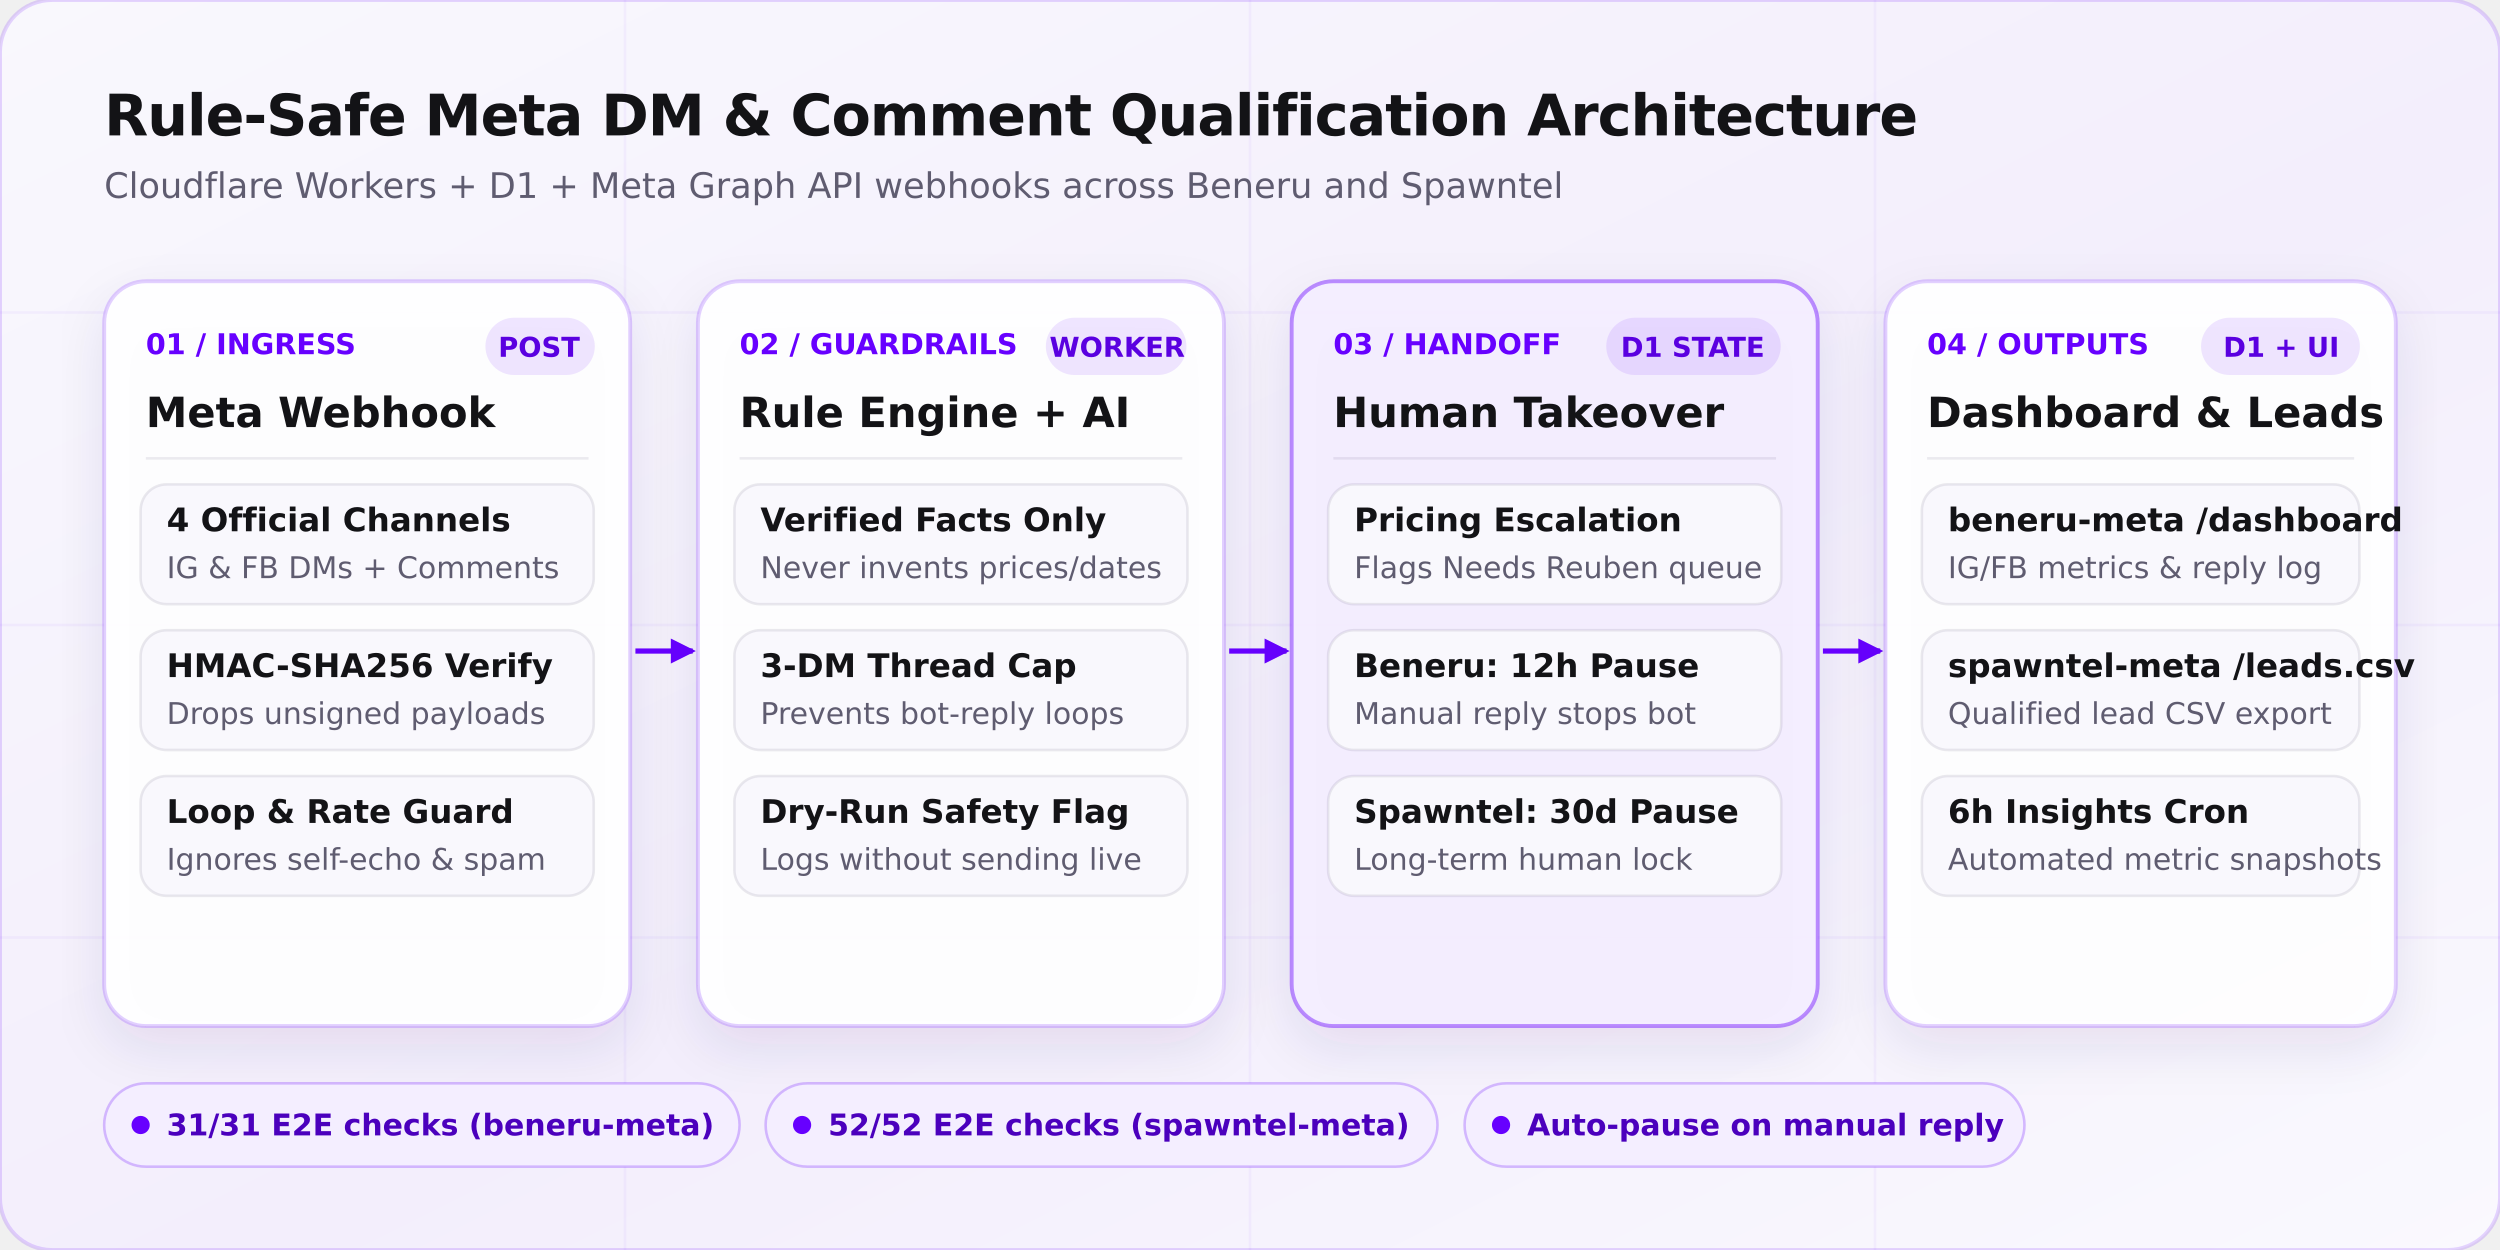
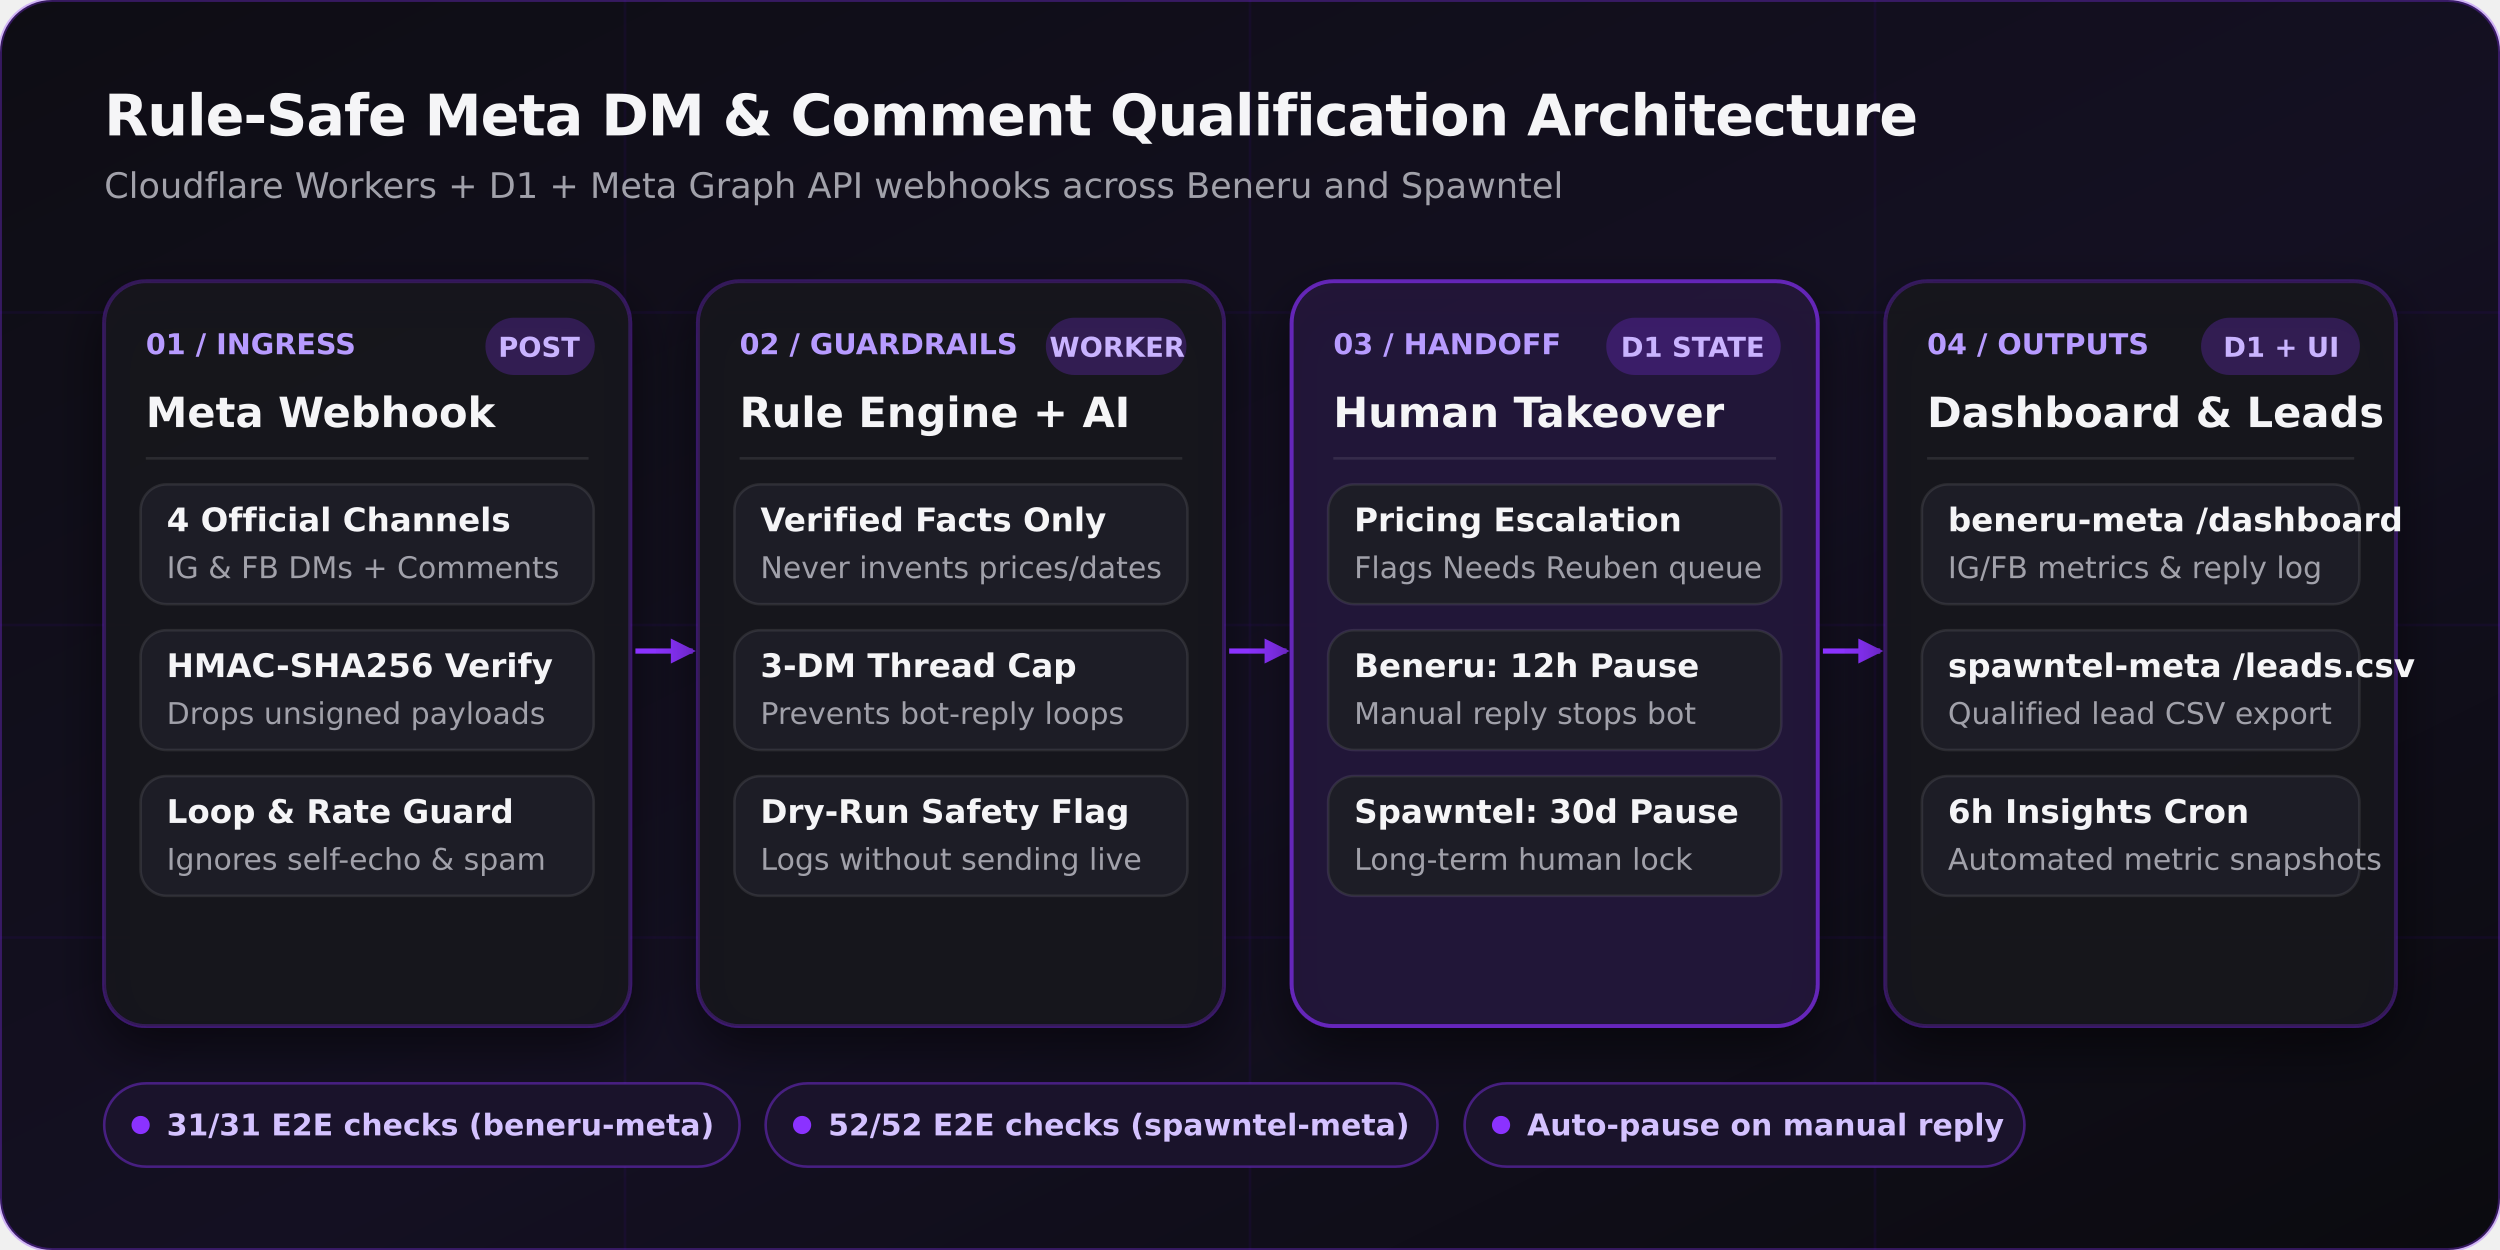
<svg xmlns="http://www.w3.org/2000/svg" viewBox="0 0 960 480" width="960" height="480" role="img" aria-label="Rule-Safe Meta DM &amp; Comment Qualification Architecture">
  <defs>
    <linearGradient id="bgGrad" x1="0" y1="0" x2="1" y2="1">
-       <stop offset="0%" stop-color="#F9F8FD" />
-       <stop offset="55%" stop-color="#F3EEFC" />
-       <stop offset="100%" stop-color="#FAF9FE" />
+       <stop offset="0%" stop-color="#0E0D14" />
+       <stop offset="55%" stop-color="#141022" />
+       <stop offset="100%" stop-color="#0B0B0F" />
    </linearGradient>
    <filter id="cardShadow" x="-8%" y="-8%" width="116%" height="124%">
-       <feDropShadow dx="0" dy="8" stdDeviation="10" flood-color="#2E106C" flood-opacity="0.10" />
+       <feDropShadow dx="0" dy="8" stdDeviation="10" flood-color="#000000" flood-opacity="0.55" />
    </filter>
    <marker id="arrow" viewBox="0 0 10 10" refX="8" refY="5" markerWidth="6" markerHeight="6" orient="auto-start-reverse">
-       <path d="M 1 1 L 9 5 L 1 9 z" fill="#6700FF" />
+       <path d="M 1 1 L 9 5 L 1 9 z" fill="#8B32FF" />
    </marker>
  </defs>
-   <rect width="960" height="480" rx="20" fill="url(#bgGrad)" stroke="#6700FF" stroke-opacity="0.16" stroke-width="1.5" />
-   <g opacity="0.28" stroke="#6700FF" stroke-opacity="0.14" stroke-width="1">
+   <rect width="960" height="480" rx="20" fill="url(#bgGrad)" stroke="#8B32FF" stroke-opacity="0.32" stroke-width="1.5" />
+   <g opacity="0.28" stroke="#6700FF" stroke-opacity="0.22" stroke-width="1">
    <line x1="0" y1="120" x2="960" y2="120" />
    <line x1="0" y1="240" x2="960" y2="240" />
    <line x1="0" y1="360" x2="960" y2="360" />
    <line x1="240" y1="0" x2="240" y2="480" />
    <line x1="480" y1="0" x2="480" y2="480" />
    <line x1="720" y1="0" x2="720" y2="480" />
  </g>
-   <text x="40" y="52" font-family="'Poppins', 'General Sans', 'DM Sans', ui-sans-serif, system-ui, -apple-system, 'Segoe UI', 'DejaVu Sans', sans-serif" font-size="22" font-weight="750" letter-spacing="-0.4" fill="#131316">Rule-Safe Meta DM &amp; Comment Qualification Architecture</text>
-   <text x="40" y="76" font-family="'Poppins', 'General Sans', 'DM Sans', ui-sans-serif, system-ui, -apple-system, 'Segoe UI', 'DejaVu Sans', sans-serif" font-size="13.5" font-weight="500" fill="#5F5C70">Cloudflare Workers + D1 + Meta Graph API webhooks across Beneru and Spawntel</text>
+   <text x="40" y="52" font-family="'Poppins', 'General Sans', 'DM Sans', ui-sans-serif, system-ui, -apple-system, 'Segoe UI', 'DejaVu Sans', sans-serif" font-size="22" font-weight="750" letter-spacing="-0.4" fill="#F5F5F7">Rule-Safe Meta DM &amp; Comment Qualification Architecture</text>
+   <text x="40" y="76" font-family="'Poppins', 'General Sans', 'DM Sans', ui-sans-serif, system-ui, -apple-system, 'Segoe UI', 'DejaVu Sans', sans-serif" font-size="13.5" font-weight="500" fill="#A1A1AA">Cloudflare Workers + D1 + Meta Graph API webhooks across Beneru and Spawntel</text>
  <g filter="url(#cardShadow)">
-     <rect x="40" y="108" width="202" height="286" rx="16" fill="#FFFFFF" fill-opacity="0.92" stroke="#6700FF" stroke-opacity="0.18" stroke-width="1.5" />
+     <rect x="40" y="108" width="202" height="286" rx="16" fill="#15151C" fill-opacity="0.96" stroke="#8B32FF" stroke-opacity="0.26" stroke-width="1.5" />
  </g>
-   <text x="56" y="136" font-family="'General Sans', 'DM Sans', ui-sans-serif, system-ui, -apple-system, 'Segoe UI', 'DejaVu Sans', sans-serif" font-size="11" font-weight="700" fill="#6700FF">01 / INGRESS</text>
-   <rect x="186.4" y="122" width="42" height="22" rx="11" fill="#6700FF" fill-opacity="0.10" />
-   <text x="207" y="137" text-anchor="middle" font-family="'General Sans', 'DM Sans', ui-sans-serif, system-ui, -apple-system, 'Segoe UI', 'DejaVu Sans', sans-serif" font-size="10.5" font-weight="700" fill="#5A00E0">POST</text>
-   <text x="56" y="164" font-family="'Poppins', 'General Sans', 'DM Sans', ui-sans-serif, system-ui, -apple-system, 'Segoe UI', 'DejaVu Sans', sans-serif" font-size="16" font-weight="750" fill="#131316">Meta Webhook</text>
-   <line x1="56" y1="176" x2="226" y2="176" stroke="#221844" stroke-opacity="0.08" stroke-width="1" />
-   <rect x="54" y="186" width="174" height="46" rx="10" fill="#F9F8FD" stroke="#221844" stroke-opacity="0.09" stroke-width="1" />
-   <text x="64" y="204" font-family="'Poppins', 'General Sans', 'DM Sans', ui-sans-serif, system-ui, -apple-system, 'Segoe UI', 'DejaVu Sans', sans-serif" font-size="12.5" font-weight="700" fill="#131316">4 Official Channels</text>
-   <text x="64" y="222" font-family="'Poppins', 'General Sans', 'DM Sans', ui-sans-serif, system-ui, -apple-system, 'Segoe UI', 'DejaVu Sans', sans-serif" font-size="11.5" font-weight="400" fill="#5F5C70">IG &amp; FB DMs + Comments</text>
-   <rect x="54" y="242" width="174" height="46" rx="10" fill="#F9F8FD" stroke="#221844" stroke-opacity="0.09" stroke-width="1" />
-   <text x="64" y="260" font-family="'Poppins', 'General Sans', 'DM Sans', ui-sans-serif, system-ui, -apple-system, 'Segoe UI', 'DejaVu Sans', sans-serif" font-size="12.5" font-weight="700" fill="#131316">HMAC-SHA256 Verify</text>
-   <text x="64" y="278" font-family="'Poppins', 'General Sans', 'DM Sans', ui-sans-serif, system-ui, -apple-system, 'Segoe UI', 'DejaVu Sans', sans-serif" font-size="11.5" font-weight="400" fill="#5F5C70">Drops unsigned payloads</text>
-   <rect x="54" y="298" width="174" height="46" rx="10" fill="#F9F8FD" stroke="#221844" stroke-opacity="0.09" stroke-width="1" />
-   <text x="64" y="316" font-family="'Poppins', 'General Sans', 'DM Sans', ui-sans-serif, system-ui, -apple-system, 'Segoe UI', 'DejaVu Sans', sans-serif" font-size="12.5" font-weight="700" fill="#131316">Loop &amp; Rate Guard</text>
-   <text x="64" y="334" font-family="'Poppins', 'General Sans', 'DM Sans', ui-sans-serif, system-ui, -apple-system, 'Segoe UI', 'DejaVu Sans', sans-serif" font-size="11.5" font-weight="400" fill="#5F5C70">Ignores self-echo &amp; spam</text>
-   <line x1="244" y1="250" x2="266" y2="250" stroke="#6700FF" stroke-width="2" marker-end="url(#arrow)" />
+   <text x="56" y="136" font-family="'General Sans', 'DM Sans', ui-sans-serif, system-ui, -apple-system, 'Segoe UI', 'DejaVu Sans', sans-serif" font-size="11" font-weight="700" fill="#B79BFF">01 / INGRESS</text>
+   <rect x="186.4" y="122" width="42" height="22" rx="11" fill="#8B32FF" fill-opacity="0.24" />
+   <text x="207" y="137" text-anchor="middle" font-family="'General Sans', 'DM Sans', ui-sans-serif, system-ui, -apple-system, 'Segoe UI', 'DejaVu Sans', sans-serif" font-size="10.5" font-weight="700" fill="#C9B3FF">POST</text>
+   <text x="56" y="164" font-family="'Poppins', 'General Sans', 'DM Sans', ui-sans-serif, system-ui, -apple-system, 'Segoe UI', 'DejaVu Sans', sans-serif" font-size="16" font-weight="750" fill="#F5F5F7">Meta Webhook</text>
+   <line x1="56" y1="176" x2="226" y2="176" stroke="#FFFFFF" stroke-opacity="0.09" stroke-width="1" />
+   <rect x="54" y="186" width="174" height="46" rx="10" fill="#1D1D26" stroke="#FFFFFF" stroke-opacity="0.09" stroke-width="1" />
+   <text x="64" y="204" font-family="'Poppins', 'General Sans', 'DM Sans', ui-sans-serif, system-ui, -apple-system, 'Segoe UI', 'DejaVu Sans', sans-serif" font-size="12.5" font-weight="700" fill="#F5F5F7">4 Official Channels</text>
+   <text x="64" y="222" font-family="'Poppins', 'General Sans', 'DM Sans', ui-sans-serif, system-ui, -apple-system, 'Segoe UI', 'DejaVu Sans', sans-serif" font-size="11.5" font-weight="400" fill="#A1A1AA">IG &amp; FB DMs + Comments</text>
+   <rect x="54" y="242" width="174" height="46" rx="10" fill="#1D1D26" stroke="#FFFFFF" stroke-opacity="0.09" stroke-width="1" />
+   <text x="64" y="260" font-family="'Poppins', 'General Sans', 'DM Sans', ui-sans-serif, system-ui, -apple-system, 'Segoe UI', 'DejaVu Sans', sans-serif" font-size="12.5" font-weight="700" fill="#F5F5F7">HMAC-SHA256 Verify</text>
+   <text x="64" y="278" font-family="'Poppins', 'General Sans', 'DM Sans', ui-sans-serif, system-ui, -apple-system, 'Segoe UI', 'DejaVu Sans', sans-serif" font-size="11.5" font-weight="400" fill="#A1A1AA">Drops unsigned payloads</text>
+   <rect x="54" y="298" width="174" height="46" rx="10" fill="#1D1D26" stroke="#FFFFFF" stroke-opacity="0.09" stroke-width="1" />
+   <text x="64" y="316" font-family="'Poppins', 'General Sans', 'DM Sans', ui-sans-serif, system-ui, -apple-system, 'Segoe UI', 'DejaVu Sans', sans-serif" font-size="12.5" font-weight="700" fill="#F5F5F7">Loop &amp; Rate Guard</text>
+   <text x="64" y="334" font-family="'Poppins', 'General Sans', 'DM Sans', ui-sans-serif, system-ui, -apple-system, 'Segoe UI', 'DejaVu Sans', sans-serif" font-size="11.5" font-weight="400" fill="#A1A1AA">Ignores self-echo &amp; spam</text>
+   <line x1="244" y1="250" x2="266" y2="250" stroke="#8B32FF" stroke-width="2" marker-end="url(#arrow)" />
  <g filter="url(#cardShadow)">
-     <rect x="268" y="108" width="202" height="286" rx="16" fill="#FFFFFF" fill-opacity="0.92" stroke="#6700FF" stroke-opacity="0.18" stroke-width="1.5" />
+     <rect x="268" y="108" width="202" height="286" rx="16" fill="#15151C" fill-opacity="0.96" stroke="#8B32FF" stroke-opacity="0.26" stroke-width="1.5" />
  </g>
-   <text x="284" y="136" font-family="'General Sans', 'DM Sans', ui-sans-serif, system-ui, -apple-system, 'Segoe UI', 'DejaVu Sans', sans-serif" font-size="11" font-weight="700" fill="#6700FF">02 / GUARDRAILS</text>
-   <rect x="401.6" y="122" width="54" height="22" rx="11" fill="#6700FF" fill-opacity="0.10" />
-   <text x="429" y="137" text-anchor="middle" font-family="'General Sans', 'DM Sans', ui-sans-serif, system-ui, -apple-system, 'Segoe UI', 'DejaVu Sans', sans-serif" font-size="10.5" font-weight="700" fill="#5A00E0">WORKER</text>
-   <text x="284" y="164" font-family="'Poppins', 'General Sans', 'DM Sans', ui-sans-serif, system-ui, -apple-system, 'Segoe UI', 'DejaVu Sans', sans-serif" font-size="16" font-weight="750" fill="#131316">Rule Engine + AI</text>
-   <line x1="284" y1="176" x2="454" y2="176" stroke="#221844" stroke-opacity="0.08" stroke-width="1" />
-   <rect x="282" y="186" width="174" height="46" rx="10" fill="#F9F8FD" stroke="#221844" stroke-opacity="0.09" stroke-width="1" />
-   <text x="292" y="204" font-family="'Poppins', 'General Sans', 'DM Sans', ui-sans-serif, system-ui, -apple-system, 'Segoe UI', 'DejaVu Sans', sans-serif" font-size="12.5" font-weight="700" fill="#131316">Verified Facts Only</text>
-   <text x="292" y="222" font-family="'Poppins', 'General Sans', 'DM Sans', ui-sans-serif, system-ui, -apple-system, 'Segoe UI', 'DejaVu Sans', sans-serif" font-size="11.5" font-weight="400" fill="#5F5C70">Never invents prices/dates</text>
-   <rect x="282" y="242" width="174" height="46" rx="10" fill="#F9F8FD" stroke="#221844" stroke-opacity="0.09" stroke-width="1" />
-   <text x="292" y="260" font-family="'Poppins', 'General Sans', 'DM Sans', ui-sans-serif, system-ui, -apple-system, 'Segoe UI', 'DejaVu Sans', sans-serif" font-size="12.5" font-weight="700" fill="#131316">3-DM Thread Cap</text>
-   <text x="292" y="278" font-family="'Poppins', 'General Sans', 'DM Sans', ui-sans-serif, system-ui, -apple-system, 'Segoe UI', 'DejaVu Sans', sans-serif" font-size="11.5" font-weight="400" fill="#5F5C70">Prevents bot-reply loops</text>
-   <rect x="282" y="298" width="174" height="46" rx="10" fill="#F9F8FD" stroke="#221844" stroke-opacity="0.09" stroke-width="1" />
-   <text x="292" y="316" font-family="'Poppins', 'General Sans', 'DM Sans', ui-sans-serif, system-ui, -apple-system, 'Segoe UI', 'DejaVu Sans', sans-serif" font-size="12.5" font-weight="700" fill="#131316">Dry-Run Safety Flag</text>
-   <text x="292" y="334" font-family="'Poppins', 'General Sans', 'DM Sans', ui-sans-serif, system-ui, -apple-system, 'Segoe UI', 'DejaVu Sans', sans-serif" font-size="11.5" font-weight="400" fill="#5F5C70">Logs without sending live</text>
-   <line x1="472" y1="250" x2="494" y2="250" stroke="#6700FF" stroke-width="2" marker-end="url(#arrow)" />
+   <text x="284" y="136" font-family="'General Sans', 'DM Sans', ui-sans-serif, system-ui, -apple-system, 'Segoe UI', 'DejaVu Sans', sans-serif" font-size="11" font-weight="700" fill="#B79BFF">02 / GUARDRAILS</text>
+   <rect x="401.6" y="122" width="54" height="22" rx="11" fill="#8B32FF" fill-opacity="0.24" />
+   <text x="429" y="137" text-anchor="middle" font-family="'General Sans', 'DM Sans', ui-sans-serif, system-ui, -apple-system, 'Segoe UI', 'DejaVu Sans', sans-serif" font-size="10.5" font-weight="700" fill="#C9B3FF">WORKER</text>
+   <text x="284" y="164" font-family="'Poppins', 'General Sans', 'DM Sans', ui-sans-serif, system-ui, -apple-system, 'Segoe UI', 'DejaVu Sans', sans-serif" font-size="16" font-weight="750" fill="#F5F5F7">Rule Engine + AI</text>
+   <line x1="284" y1="176" x2="454" y2="176" stroke="#FFFFFF" stroke-opacity="0.09" stroke-width="1" />
+   <rect x="282" y="186" width="174" height="46" rx="10" fill="#1D1D26" stroke="#FFFFFF" stroke-opacity="0.09" stroke-width="1" />
+   <text x="292" y="204" font-family="'Poppins', 'General Sans', 'DM Sans', ui-sans-serif, system-ui, -apple-system, 'Segoe UI', 'DejaVu Sans', sans-serif" font-size="12.5" font-weight="700" fill="#F5F5F7">Verified Facts Only</text>
+   <text x="292" y="222" font-family="'Poppins', 'General Sans', 'DM Sans', ui-sans-serif, system-ui, -apple-system, 'Segoe UI', 'DejaVu Sans', sans-serif" font-size="11.5" font-weight="400" fill="#A1A1AA">Never invents prices/dates</text>
+   <rect x="282" y="242" width="174" height="46" rx="10" fill="#1D1D26" stroke="#FFFFFF" stroke-opacity="0.09" stroke-width="1" />
+   <text x="292" y="260" font-family="'Poppins', 'General Sans', 'DM Sans', ui-sans-serif, system-ui, -apple-system, 'Segoe UI', 'DejaVu Sans', sans-serif" font-size="12.5" font-weight="700" fill="#F5F5F7">3-DM Thread Cap</text>
+   <text x="292" y="278" font-family="'Poppins', 'General Sans', 'DM Sans', ui-sans-serif, system-ui, -apple-system, 'Segoe UI', 'DejaVu Sans', sans-serif" font-size="11.5" font-weight="400" fill="#A1A1AA">Prevents bot-reply loops</text>
+   <rect x="282" y="298" width="174" height="46" rx="10" fill="#1D1D26" stroke="#FFFFFF" stroke-opacity="0.09" stroke-width="1" />
+   <text x="292" y="316" font-family="'Poppins', 'General Sans', 'DM Sans', ui-sans-serif, system-ui, -apple-system, 'Segoe UI', 'DejaVu Sans', sans-serif" font-size="12.5" font-weight="700" fill="#F5F5F7">Dry-Run Safety Flag</text>
+   <text x="292" y="334" font-family="'Poppins', 'General Sans', 'DM Sans', ui-sans-serif, system-ui, -apple-system, 'Segoe UI', 'DejaVu Sans', sans-serif" font-size="11.5" font-weight="400" fill="#A1A1AA">Logs without sending live</text>
+   <line x1="472" y1="250" x2="494" y2="250" stroke="#8B32FF" stroke-width="2" marker-end="url(#arrow)" />
  <g filter="url(#cardShadow)">
-     <rect x="496" y="108" width="202" height="286" rx="16" fill="#F4EEFF" fill-opacity="0.92" stroke="#6700FF" stroke-opacity="0.42" stroke-width="1.5" />
+     <rect x="496" y="108" width="202" height="286" rx="16" fill="#211438" fill-opacity="0.96" stroke="#8B32FF" stroke-opacity="0.65" stroke-width="1.5" />
  </g>
-   <text x="512" y="136" font-family="'General Sans', 'DM Sans', ui-sans-serif, system-ui, -apple-system, 'Segoe UI', 'DejaVu Sans', sans-serif" font-size="11" font-weight="700" fill="#6700FF">03 / HANDOFF</text>
-   <rect x="616.8" y="122" width="67" height="22" rx="11" fill="#6700FF" fill-opacity="0.10" />
-   <text x="650" y="137" text-anchor="middle" font-family="'General Sans', 'DM Sans', ui-sans-serif, system-ui, -apple-system, 'Segoe UI', 'DejaVu Sans', sans-serif" font-size="10.5" font-weight="700" fill="#5A00E0">D1 STATE</text>
-   <text x="512" y="164" font-family="'Poppins', 'General Sans', 'DM Sans', ui-sans-serif, system-ui, -apple-system, 'Segoe UI', 'DejaVu Sans', sans-serif" font-size="16" font-weight="750" fill="#131316">Human Takeover</text>
-   <line x1="512" y1="176" x2="682" y2="176" stroke="#221844" stroke-opacity="0.08" stroke-width="1" />
-   <rect x="510" y="186" width="174" height="46" rx="10" fill="#F9F8FD" stroke="#221844" stroke-opacity="0.09" stroke-width="1" />
-   <text x="520" y="204" font-family="'Poppins', 'General Sans', 'DM Sans', ui-sans-serif, system-ui, -apple-system, 'Segoe UI', 'DejaVu Sans', sans-serif" font-size="12.5" font-weight="700" fill="#131316">Pricing Escalation</text>
-   <text x="520" y="222" font-family="'Poppins', 'General Sans', 'DM Sans', ui-sans-serif, system-ui, -apple-system, 'Segoe UI', 'DejaVu Sans', sans-serif" font-size="11.5" font-weight="400" fill="#5F5C70">Flags Needs Reuben queue</text>
-   <rect x="510" y="242" width="174" height="46" rx="10" fill="#F9F8FD" stroke="#221844" stroke-opacity="0.09" stroke-width="1" />
-   <text x="520" y="260" font-family="'Poppins', 'General Sans', 'DM Sans', ui-sans-serif, system-ui, -apple-system, 'Segoe UI', 'DejaVu Sans', sans-serif" font-size="12.5" font-weight="700" fill="#131316">Beneru: 12h Pause</text>
-   <text x="520" y="278" font-family="'Poppins', 'General Sans', 'DM Sans', ui-sans-serif, system-ui, -apple-system, 'Segoe UI', 'DejaVu Sans', sans-serif" font-size="11.5" font-weight="400" fill="#5F5C70">Manual reply stops bot</text>
-   <rect x="510" y="298" width="174" height="46" rx="10" fill="#F9F8FD" stroke="#221844" stroke-opacity="0.09" stroke-width="1" />
-   <text x="520" y="316" font-family="'Poppins', 'General Sans', 'DM Sans', ui-sans-serif, system-ui, -apple-system, 'Segoe UI', 'DejaVu Sans', sans-serif" font-size="12.5" font-weight="700" fill="#131316">Spawntel: 30d Pause</text>
-   <text x="520" y="334" font-family="'Poppins', 'General Sans', 'DM Sans', ui-sans-serif, system-ui, -apple-system, 'Segoe UI', 'DejaVu Sans', sans-serif" font-size="11.5" font-weight="400" fill="#5F5C70">Long-term human lock</text>
-   <line x1="700" y1="250" x2="722" y2="250" stroke="#6700FF" stroke-width="2" marker-end="url(#arrow)" />
+   <text x="512" y="136" font-family="'General Sans', 'DM Sans', ui-sans-serif, system-ui, -apple-system, 'Segoe UI', 'DejaVu Sans', sans-serif" font-size="11" font-weight="700" fill="#B79BFF">03 / HANDOFF</text>
+   <rect x="616.8" y="122" width="67" height="22" rx="11" fill="#8B32FF" fill-opacity="0.24" />
+   <text x="650" y="137" text-anchor="middle" font-family="'General Sans', 'DM Sans', ui-sans-serif, system-ui, -apple-system, 'Segoe UI', 'DejaVu Sans', sans-serif" font-size="10.5" font-weight="700" fill="#C9B3FF">D1 STATE</text>
+   <text x="512" y="164" font-family="'Poppins', 'General Sans', 'DM Sans', ui-sans-serif, system-ui, -apple-system, 'Segoe UI', 'DejaVu Sans', sans-serif" font-size="16" font-weight="750" fill="#F5F5F7">Human Takeover</text>
+   <line x1="512" y1="176" x2="682" y2="176" stroke="#FFFFFF" stroke-opacity="0.09" stroke-width="1" />
+   <rect x="510" y="186" width="174" height="46" rx="10" fill="#1D1D26" stroke="#FFFFFF" stroke-opacity="0.09" stroke-width="1" />
+   <text x="520" y="204" font-family="'Poppins', 'General Sans', 'DM Sans', ui-sans-serif, system-ui, -apple-system, 'Segoe UI', 'DejaVu Sans', sans-serif" font-size="12.5" font-weight="700" fill="#F5F5F7">Pricing Escalation</text>
+   <text x="520" y="222" font-family="'Poppins', 'General Sans', 'DM Sans', ui-sans-serif, system-ui, -apple-system, 'Segoe UI', 'DejaVu Sans', sans-serif" font-size="11.5" font-weight="400" fill="#A1A1AA">Flags Needs Reuben queue</text>
+   <rect x="510" y="242" width="174" height="46" rx="10" fill="#1D1D26" stroke="#FFFFFF" stroke-opacity="0.09" stroke-width="1" />
+   <text x="520" y="260" font-family="'Poppins', 'General Sans', 'DM Sans', ui-sans-serif, system-ui, -apple-system, 'Segoe UI', 'DejaVu Sans', sans-serif" font-size="12.5" font-weight="700" fill="#F5F5F7">Beneru: 12h Pause</text>
+   <text x="520" y="278" font-family="'Poppins', 'General Sans', 'DM Sans', ui-sans-serif, system-ui, -apple-system, 'Segoe UI', 'DejaVu Sans', sans-serif" font-size="11.5" font-weight="400" fill="#A1A1AA">Manual reply stops bot</text>
+   <rect x="510" y="298" width="174" height="46" rx="10" fill="#1D1D26" stroke="#FFFFFF" stroke-opacity="0.09" stroke-width="1" />
+   <text x="520" y="316" font-family="'Poppins', 'General Sans', 'DM Sans', ui-sans-serif, system-ui, -apple-system, 'Segoe UI', 'DejaVu Sans', sans-serif" font-size="12.5" font-weight="700" fill="#F5F5F7">Spawntel: 30d Pause</text>
+   <text x="520" y="334" font-family="'Poppins', 'General Sans', 'DM Sans', ui-sans-serif, system-ui, -apple-system, 'Segoe UI', 'DejaVu Sans', sans-serif" font-size="11.5" font-weight="400" fill="#A1A1AA">Long-term human lock</text>
+   <line x1="700" y1="250" x2="722" y2="250" stroke="#8B32FF" stroke-width="2" marker-end="url(#arrow)" />
  <g filter="url(#cardShadow)">
-     <rect x="724" y="108" width="196" height="286" rx="16" fill="#FFFFFF" fill-opacity="0.92" stroke="#6700FF" stroke-opacity="0.18" stroke-width="1.5" />
+     <rect x="724" y="108" width="196" height="286" rx="16" fill="#15151C" fill-opacity="0.96" stroke="#8B32FF" stroke-opacity="0.26" stroke-width="1.5" />
  </g>
-   <text x="740" y="136" font-family="'General Sans', 'DM Sans', ui-sans-serif, system-ui, -apple-system, 'Segoe UI', 'DejaVu Sans', sans-serif" font-size="11" font-weight="700" fill="#6700FF">04 / OUTPUTS</text>
-   <rect x="845.2" y="122" width="61" height="22" rx="11" fill="#6700FF" fill-opacity="0.10" />
-   <text x="876" y="137" text-anchor="middle" font-family="'General Sans', 'DM Sans', ui-sans-serif, system-ui, -apple-system, 'Segoe UI', 'DejaVu Sans', sans-serif" font-size="10.5" font-weight="700" fill="#5A00E0">D1 + UI</text>
-   <text x="740" y="164" font-family="'Poppins', 'General Sans', 'DM Sans', ui-sans-serif, system-ui, -apple-system, 'Segoe UI', 'DejaVu Sans', sans-serif" font-size="16" font-weight="750" fill="#131316">Dashboard &amp; Leads</text>
-   <line x1="740" y1="176" x2="904" y2="176" stroke="#221844" stroke-opacity="0.08" stroke-width="1" />
-   <rect x="738" y="186" width="168" height="46" rx="10" fill="#F9F8FD" stroke="#221844" stroke-opacity="0.09" stroke-width="1" />
-   <text x="748" y="204" font-family="'Poppins', 'General Sans', 'DM Sans', ui-sans-serif, system-ui, -apple-system, 'Segoe UI', 'DejaVu Sans', sans-serif" font-size="12.5" font-weight="700" fill="#131316">beneru-meta /dashboard</text>
-   <text x="748" y="222" font-family="'Poppins', 'General Sans', 'DM Sans', ui-sans-serif, system-ui, -apple-system, 'Segoe UI', 'DejaVu Sans', sans-serif" font-size="11.5" font-weight="400" fill="#5F5C70">IG/FB metrics &amp; reply log</text>
-   <rect x="738" y="242" width="168" height="46" rx="10" fill="#F9F8FD" stroke="#221844" stroke-opacity="0.09" stroke-width="1" />
-   <text x="748" y="260" font-family="'Poppins', 'General Sans', 'DM Sans', ui-sans-serif, system-ui, -apple-system, 'Segoe UI', 'DejaVu Sans', sans-serif" font-size="12.5" font-weight="700" fill="#131316">spawntel-meta /leads.csv</text>
-   <text x="748" y="278" font-family="'Poppins', 'General Sans', 'DM Sans', ui-sans-serif, system-ui, -apple-system, 'Segoe UI', 'DejaVu Sans', sans-serif" font-size="11.5" font-weight="400" fill="#5F5C70">Qualified lead CSV export</text>
-   <rect x="738" y="298" width="168" height="46" rx="10" fill="#F9F8FD" stroke="#221844" stroke-opacity="0.09" stroke-width="1" />
-   <text x="748" y="316" font-family="'Poppins', 'General Sans', 'DM Sans', ui-sans-serif, system-ui, -apple-system, 'Segoe UI', 'DejaVu Sans', sans-serif" font-size="12.5" font-weight="700" fill="#131316">6h Insights Cron</text>
-   <text x="748" y="334" font-family="'Poppins', 'General Sans', 'DM Sans', ui-sans-serif, system-ui, -apple-system, 'Segoe UI', 'DejaVu Sans', sans-serif" font-size="11.5" font-weight="400" fill="#5F5C70">Automated metric snapshots</text>
-   <rect x="40" y="416" width="244" height="32" rx="16" fill="#F4EEFF" stroke="#6700FF" stroke-opacity="0.24" stroke-width="1" />
-   <circle cx="54" cy="432" r="3.5" fill="#6700FF" />
-   <text x="64" y="436" font-family="'General Sans', 'DM Sans', ui-sans-serif, system-ui, -apple-system, 'Segoe UI', 'DejaVu Sans', sans-serif" font-size="11.5" font-weight="600" fill="#4B00BD">31/31 E2E checks (beneru-meta)</text>
-   <rect x="294.0" y="416" width="258" height="32" rx="16" fill="#F4EEFF" stroke="#6700FF" stroke-opacity="0.24" stroke-width="1" />
-   <circle cx="308.0" cy="432" r="3.5" fill="#6700FF" />
-   <text x="318.0" y="436" font-family="'General Sans', 'DM Sans', ui-sans-serif, system-ui, -apple-system, 'Segoe UI', 'DejaVu Sans', sans-serif" font-size="11.5" font-weight="600" fill="#4B00BD">52/52 E2E checks (spawntel-meta)</text>
-   <rect x="562.4" y="416" width="215" height="32" rx="16" fill="#F4EEFF" stroke="#6700FF" stroke-opacity="0.24" stroke-width="1" />
-   <circle cx="576.4" cy="432" r="3.5" fill="#6700FF" />
-   <text x="586.4" y="436" font-family="'General Sans', 'DM Sans', ui-sans-serif, system-ui, -apple-system, 'Segoe UI', 'DejaVu Sans', sans-serif" font-size="11.5" font-weight="600" fill="#4B00BD">Auto-pause on manual reply</text>
+   <text x="740" y="136" font-family="'General Sans', 'DM Sans', ui-sans-serif, system-ui, -apple-system, 'Segoe UI', 'DejaVu Sans', sans-serif" font-size="11" font-weight="700" fill="#B79BFF">04 / OUTPUTS</text>
+   <rect x="845.2" y="122" width="61" height="22" rx="11" fill="#8B32FF" fill-opacity="0.24" />
+   <text x="876" y="137" text-anchor="middle" font-family="'General Sans', 'DM Sans', ui-sans-serif, system-ui, -apple-system, 'Segoe UI', 'DejaVu Sans', sans-serif" font-size="10.5" font-weight="700" fill="#C9B3FF">D1 + UI</text>
+   <text x="740" y="164" font-family="'Poppins', 'General Sans', 'DM Sans', ui-sans-serif, system-ui, -apple-system, 'Segoe UI', 'DejaVu Sans', sans-serif" font-size="16" font-weight="750" fill="#F5F5F7">Dashboard &amp; Leads</text>
+   <line x1="740" y1="176" x2="904" y2="176" stroke="#FFFFFF" stroke-opacity="0.09" stroke-width="1" />
+   <rect x="738" y="186" width="168" height="46" rx="10" fill="#1D1D26" stroke="#FFFFFF" stroke-opacity="0.09" stroke-width="1" />
+   <text x="748" y="204" font-family="'Poppins', 'General Sans', 'DM Sans', ui-sans-serif, system-ui, -apple-system, 'Segoe UI', 'DejaVu Sans', sans-serif" font-size="12.5" font-weight="700" fill="#F5F5F7">beneru-meta /dashboard</text>
+   <text x="748" y="222" font-family="'Poppins', 'General Sans', 'DM Sans', ui-sans-serif, system-ui, -apple-system, 'Segoe UI', 'DejaVu Sans', sans-serif" font-size="11.5" font-weight="400" fill="#A1A1AA">IG/FB metrics &amp; reply log</text>
+   <rect x="738" y="242" width="168" height="46" rx="10" fill="#1D1D26" stroke="#FFFFFF" stroke-opacity="0.09" stroke-width="1" />
+   <text x="748" y="260" font-family="'Poppins', 'General Sans', 'DM Sans', ui-sans-serif, system-ui, -apple-system, 'Segoe UI', 'DejaVu Sans', sans-serif" font-size="12.5" font-weight="700" fill="#F5F5F7">spawntel-meta /leads.csv</text>
+   <text x="748" y="278" font-family="'Poppins', 'General Sans', 'DM Sans', ui-sans-serif, system-ui, -apple-system, 'Segoe UI', 'DejaVu Sans', sans-serif" font-size="11.5" font-weight="400" fill="#A1A1AA">Qualified lead CSV export</text>
+   <rect x="738" y="298" width="168" height="46" rx="10" fill="#1D1D26" stroke="#FFFFFF" stroke-opacity="0.09" stroke-width="1" />
+   <text x="748" y="316" font-family="'Poppins', 'General Sans', 'DM Sans', ui-sans-serif, system-ui, -apple-system, 'Segoe UI', 'DejaVu Sans', sans-serif" font-size="12.5" font-weight="700" fill="#F5F5F7">6h Insights Cron</text>
+   <text x="748" y="334" font-family="'Poppins', 'General Sans', 'DM Sans', ui-sans-serif, system-ui, -apple-system, 'Segoe UI', 'DejaVu Sans', sans-serif" font-size="11.5" font-weight="400" fill="#A1A1AA">Automated metric snapshots</text>
+   <rect x="40" y="416" width="244" height="32" rx="16" fill="#1A132B" stroke="#8B32FF" stroke-opacity="0.42" stroke-width="1" />
+   <circle cx="54" cy="432" r="3.5" fill="#8B32FF" />
+   <text x="64" y="436" font-family="'General Sans', 'DM Sans', ui-sans-serif, system-ui, -apple-system, 'Segoe UI', 'DejaVu Sans', sans-serif" font-size="11.5" font-weight="600" fill="#D4C2FF">31/31 E2E checks (beneru-meta)</text>
+   <rect x="294.0" y="416" width="258" height="32" rx="16" fill="#1A132B" stroke="#8B32FF" stroke-opacity="0.42" stroke-width="1" />
+   <circle cx="308.0" cy="432" r="3.5" fill="#8B32FF" />
+   <text x="318.0" y="436" font-family="'General Sans', 'DM Sans', ui-sans-serif, system-ui, -apple-system, 'Segoe UI', 'DejaVu Sans', sans-serif" font-size="11.5" font-weight="600" fill="#D4C2FF">52/52 E2E checks (spawntel-meta)</text>
+   <rect x="562.4" y="416" width="215" height="32" rx="16" fill="#1A132B" stroke="#8B32FF" stroke-opacity="0.42" stroke-width="1" />
+   <circle cx="576.4" cy="432" r="3.5" fill="#8B32FF" />
+   <text x="586.4" y="436" font-family="'General Sans', 'DM Sans', ui-sans-serif, system-ui, -apple-system, 'Segoe UI', 'DejaVu Sans', sans-serif" font-size="11.5" font-weight="600" fill="#D4C2FF">Auto-pause on manual reply</text>
</svg>
